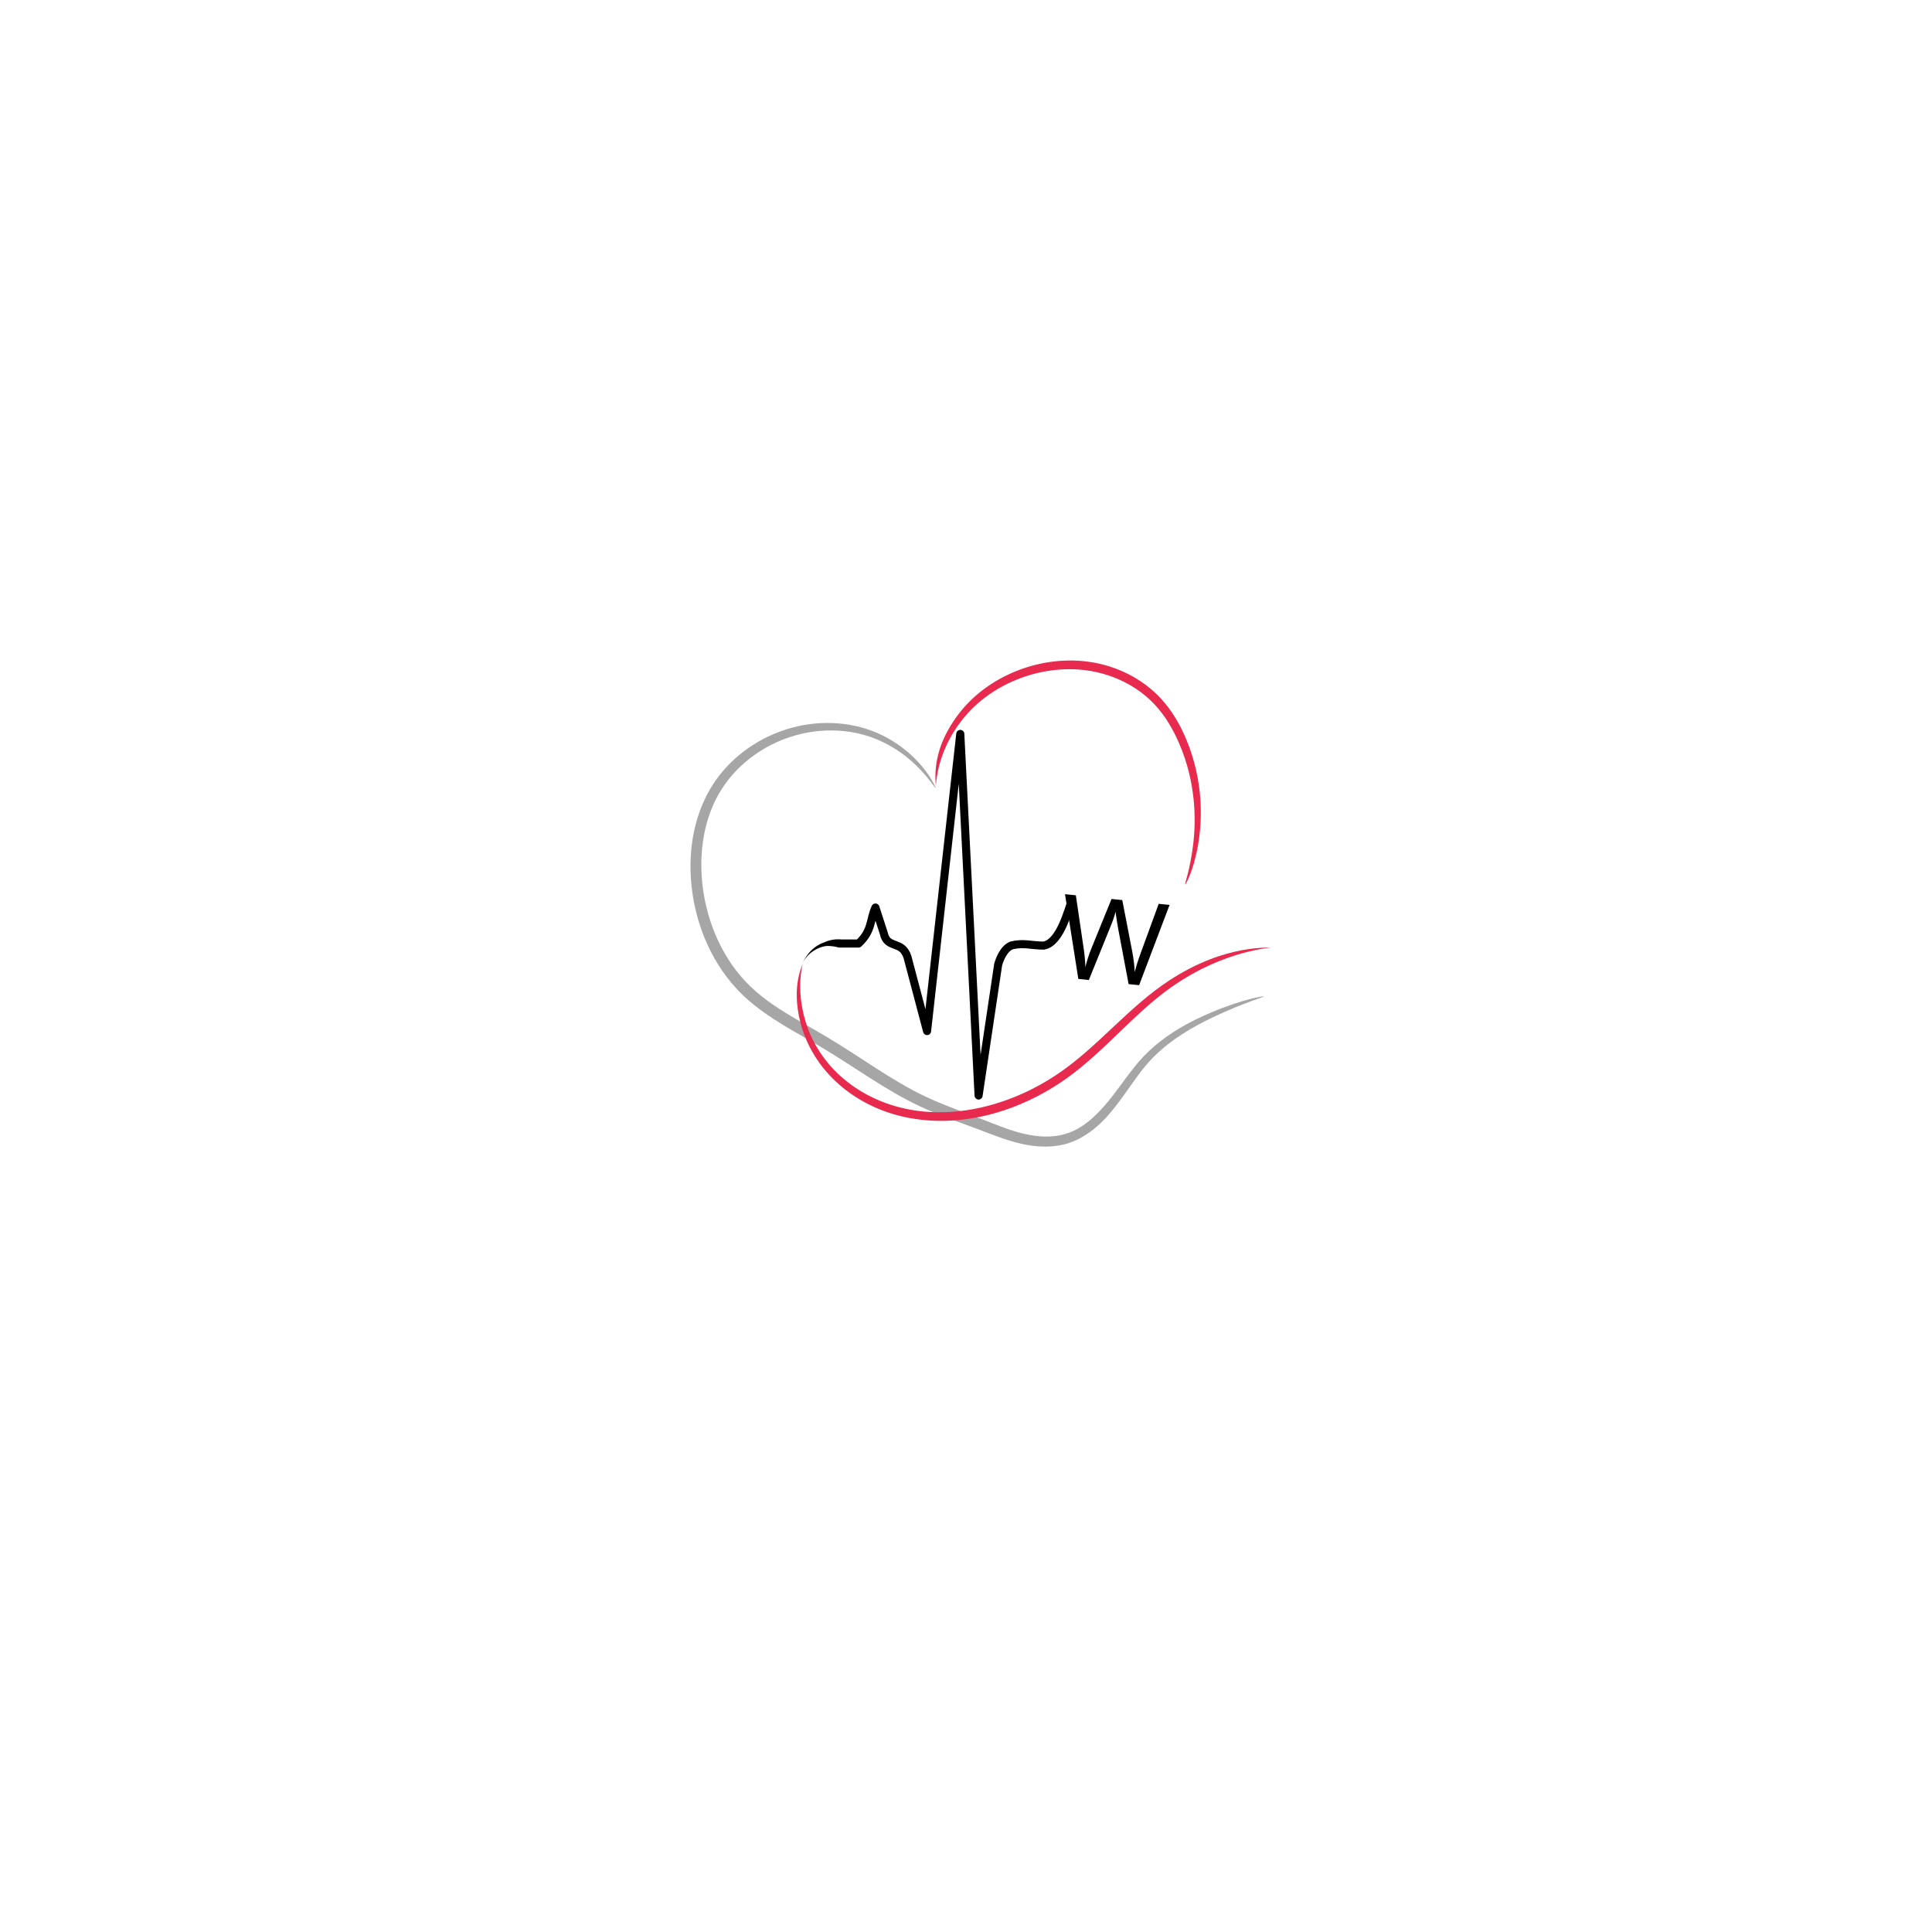
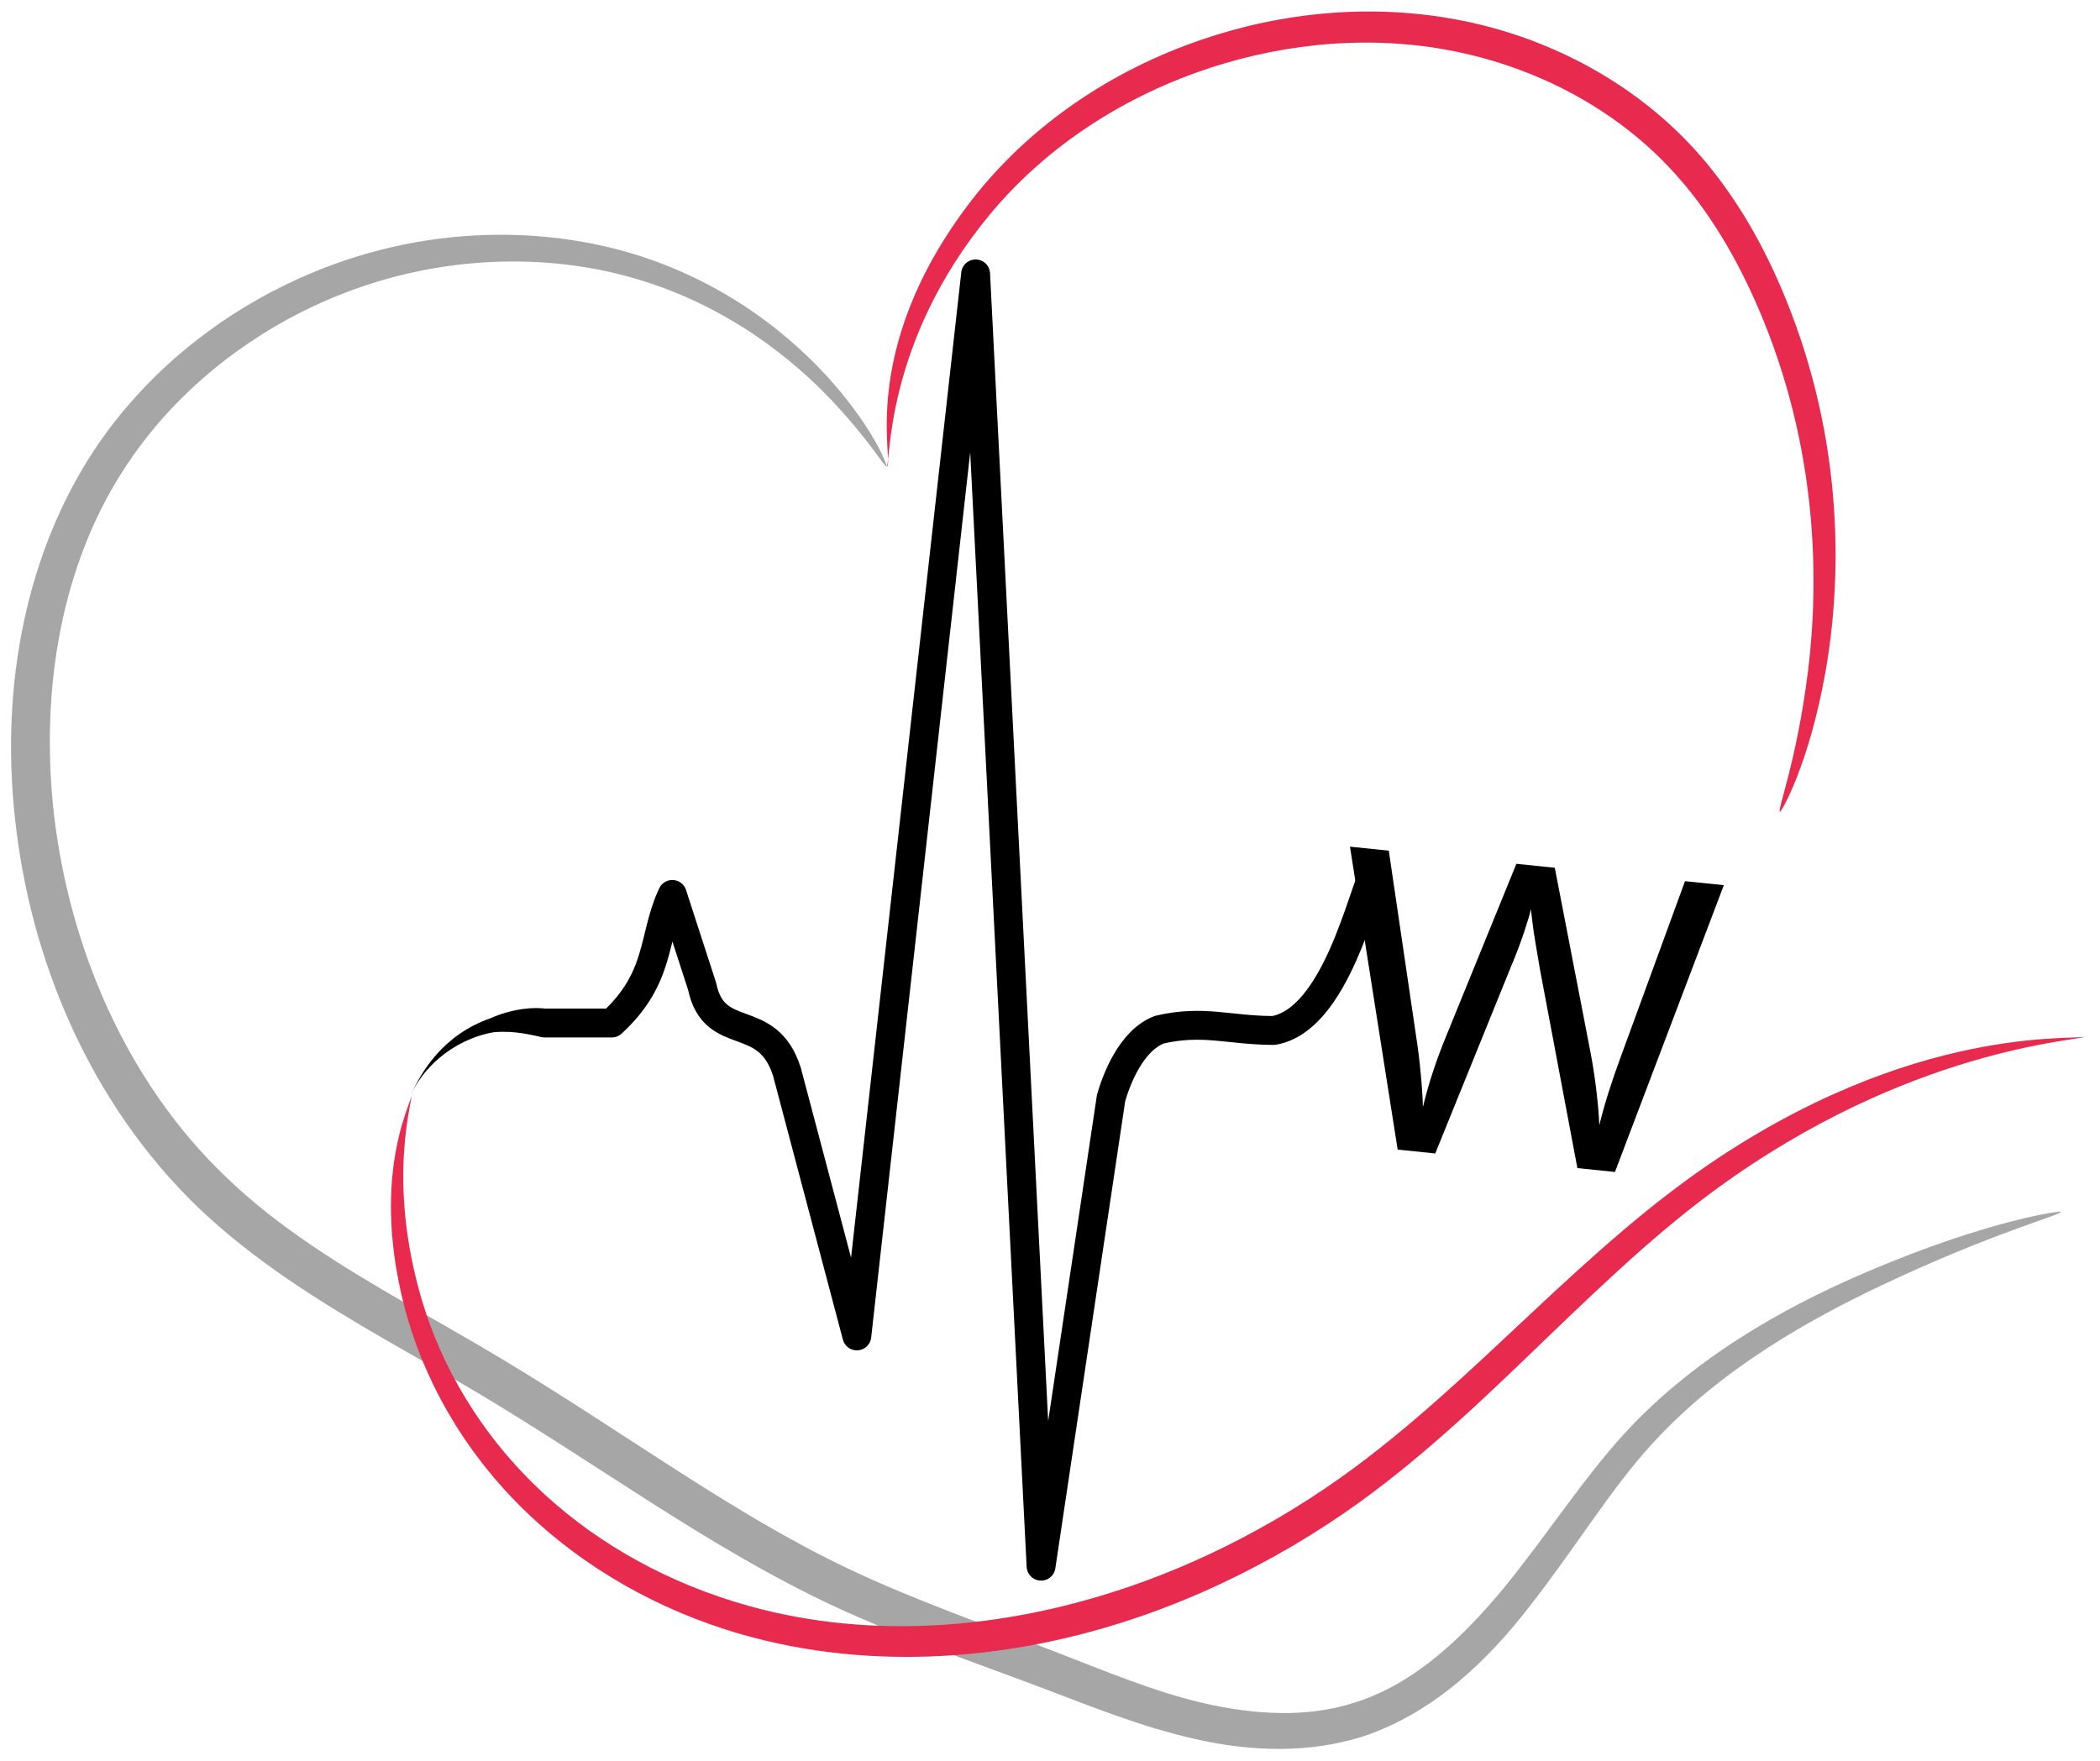
- <svg xmlns="http://www.w3.org/2000/svg" xmlns:ns1="http://www.openswatchbook.org/uri/2009/osb" xmlns:xlink="http://www.w3.org/1999/xlink" width="3000" height="3000" viewBox="0 0 774 774.151" version="1.1" id="svg4">
+ <svg xmlns="http://www.w3.org/2000/svg" xmlns:ns1="http://www.openswatchbook.org/uri/2009/osb" xmlns:xlink="http://www.w3.org/1999/xlink" width="912.103" height="764.826" viewBox="0 0 235.323 197.364" version="1.1" id="svg4">
  <defs id="defs8">
    <linearGradient id="linearGradient6927">
      <stop style="stop-color:#000000;stop-opacity:1;" offset="0" id="stop6923" />
      <stop style="stop-color:#000000;stop-opacity:0;" offset="1" id="stop6925" />
    </linearGradient>
    <linearGradient id="linearGradient6498" ns1:paint="solid">
      <stop style="stop-color:#00f89a;stop-opacity:1;" offset="0" id="stop6496" />
    </linearGradient>
    <linearGradient id="linearGradient6206" ns1:paint="solid">
      <stop style="stop-color:#ff0000;stop-opacity:1;" offset="0" id="stop6204" />
    </linearGradient>
    <linearGradient id="linearGradient6098" ns1:paint="solid">
      <stop style="stop-color:#e72a4e;stop-opacity:1;" offset="0" id="stop6096" />
    </linearGradient>
    <linearGradient id="linearGradient6080" ns1:paint="solid">
      <stop style="stop-color:#000000;stop-opacity:1;" offset="0" id="stop6078" />
    </linearGradient>
    <linearGradient xlink:href="#linearGradient6927" id="linearGradient6929" x1="447.732" y1="427.871" x2="701.105" y2="427.871" gradientUnits="userSpaceOnUse" />
  </defs>
-   <path style="fill:#a6a6a6;fill-opacity:1;stroke:none;stroke-width:0.258px;stroke-linecap:butt;stroke-linejoin:miter;stroke-opacity:1" d="m 374.73,315.673 c -0.207,0.119 -1.877,-2.882 -6.132,-7.387 -4.081,-4.321 -11.492,-10.658 -22.288,-13.751 -10.335,-2.976 -24.15,-2.816 -37.42,3.955 -7.43,3.801 -14.619,9.677 -19.672,17.546 0,0 -1e-5,1e-5 -1e-5,1e-5 -6.832,10.544 -9.419,24.339 -7.806,38.647 1.701,14.574 7.898,29.84 19.404,40.767 5.779,5.555 12.714,9.819 20.143,14.106 3.545,2.046 7.039,4.007 10.542,6.112 13.661,8.172 25.907,17.392 38.908,23.561 7.397,3.528 15.726,6.414 23.15,9.3 5.855,2.266 11.116,4.488 16.685,5.785 5.806,1.332 11.583,1.627 16.707,0.012 6.994,-2.075 12.643,-7.679 17.069,-13.053 5.058,-6.227 9.232,-12.827 14.252,-18.085 8.573,-8.921 19.318,-14.247 26.689,-17.369 13.304,-5.65 21.36,-6.723 21.396,-6.592 0.097,0.355 -7.751,2.357 -20.554,8.461 -7.092,3.391 -17.452,8.953 -25.297,17.589 -4.644,5.076 -8.571,11.633 -13.717,18.204 -4.454,5.764 -10.54,11.867 -18.661,14.57 -6,1.901 -12.508,1.729 -18.807,0.289 -6.018,-1.357 -11.51,-3.588 -17.305,-5.788 -7.357,-2.781 -15.783,-5.638 -23.526,-9.262 -13.558,-6.377 -26.007,-15.646 -39.375,-23.631 -3.41,-2.027 -6.944,-4.002 -10.495,-6.056 -7.502,-4.339 -14.731,-8.844 -21.001,-14.81 -12.387,-11.917 -18.923,-28.15 -20.571,-43.623 -1.673,-15.173 1.347,-29.897 8.849,-41.302 0,0 0,-10e-6 10e-6,-10e-6 5.619,-8.471 13.41,-14.641 21.413,-18.541 14.285,-6.981 28.933,-6.732 39.752,-3.262 11.303,3.64 18.687,10.594 22.565,15.315 4.074,4.96 5.188,8.245 5.102,8.294 z" id="path8465" />
-   <path style="fill:#e72a4e;fill-opacity:1;stroke:none;stroke-width:0.258px;stroke-linecap:butt;stroke-linejoin:miter;stroke-opacity:1" d="m 321.479,386.015 c 0.378,0.098 -2.981,9.254 1.212,23.266 0,0 0,10e-6 0,10e-6 2.104,7.045 6.442,15.025 13.918,21.819 5.951,5.41 13.708,9.842 22.791,12.347 0,0 0,0 0,0 13.617,3.777 29.248,2.775 44.662,-2.954 2.217,-0.824 4.383,-1.73 6.491,-2.707 5.408,-2.516 10.465,-5.48 15.115,-8.787 7.592,-5.389 14.676,-12.177 20.894,-17.998 7.654,-7.18 14.111,-12.995 21.542,-17.907 0,0 10e-6,0 10e-6,0 23.551,-15.544 41.357,-12.868 41.284,-13.596 0.054,0.537 -18.234,0.845 -39.77,15.83 0,10e-6 -1e-5,10e-6 -1e-5,10e-6 -7.125,4.95 -13.269,10.721 -20.843,18.003 -6.133,5.909 -13.234,12.837 -21.083,18.497 -4.803,3.457 -10.035,6.551 -15.641,9.17 -2.187,1.026 -4.439,1.975 -6.745,2.835 -16.039,5.983 -32.448,6.882 -46.798,2.782 0,0 0,-10e-6 0,-10e-6 -9.561,-2.747 -17.669,-7.575 -23.844,-13.417 -7.758,-7.341 -12.065,-15.898 -13.986,-23.357 0,0 0,0 0,-10e-6 -4.005,-15.591 1.341,-23.685 0.801,-23.825 z m 153.375,-31.625 c -0.336,-0.129 1.922,-5.772 3.16,-15.865 1.224,-9.979 1.148,-24.914 -5.539,-40.506 -2.355,-5.473 -5.519,-11.085 -9.912,-15.755 -4.479,-4.792 -10.282,-8.608 -16.889,-11.064 -2.705,-1.006 -5.473,-1.756 -8.245,-2.256 -9.82,-1.77 -19.626,-0.431 -27.996,2.572 -10.073,3.63 -17.857,9.521 -23.148,15.929 0,0 0,0 0,0 -11.987,14.489 -11.045,28.239 -11.556,28.227 1.049,0.024 -3.582,-12.857 9.529,-29.845 0,0 0,-10e-6 0,-10e-6 5.368,-6.942 13.449,-13.402 24.044,-17.383 8.803,-3.32 19.193,-4.829 29.745,-2.98 2.982,0.522 5.957,1.322 8.866,2.404 7.106,2.644 13.345,6.799 18.189,12.035 4.713,5.125 8.007,11.1 10.359,16.864 6.722,16.422 6.292,31.896 4.481,42.047 -1.846,10.349 -4.942,15.63 -5.089,15.574 z" id="path8471" />
-   <path style="fill:none;stroke:#000000;stroke-width:3.236;stroke-linecap:round;stroke-linejoin:round;stroke-miterlimit:4;stroke-dasharray:none;stroke-opacity:1" d="m 336.417,378.068 h 7.519 c 5.598,-5.16 4.519,-9.614 6.777,-14.417 l 3.335,10.281 c 1.372,6.584 7.308,2.616 9.518,9.621 l 7.831,29.593 13.314,-119.062 7.334,144.88 7.847,-52.492 c 0.542,-1.89 2.17,-6.418 5.414,-7.659 4.934,-1.147 7.77,0.078 12.81,0.089 6.981,-1.215 9.927,-15.351 11.301,-17.738" id="path4601-7" />
-   <path style="fill:#000000;fill-rule:nonzero;stroke:none;stroke-width:0.258px;stroke-linecap:butt;stroke-linejoin:miter;stroke-opacity:1" d="m 321.479,386.015 c 0.51,-1.146 1.503,-2.671 3.153,-4.058 1.655,-1.392 3.759,-2.458 6.089,-2.862 2.485,-0.203 4.22,0.344 5.418,0.555 0,0 0.278,-1.582 0.278,-1.582 0,0 0.278,-1.582 0.278,-1.582 -1.456,-0.256 -3.909,-0.041 -6.386,1.056 -5.344,1.865 -7.785,6.123 -8.831,8.473 z" id="path8510" />
-   <text xml:space="preserve" style="font-style:normal;font-variant:normal;font-weight:normal;font-stretch:normal;font-size:46.552px;line-height:1.25;font-family:'Segoe Script';-inkscape-font-specification:'Segoe Script, Normal';font-variant-ligatures:normal;font-variant-caps:normal;font-variant-numeric:normal;font-feature-settings:normal;text-align:start;letter-spacing:0px;word-spacing:0px;writing-mode:lr-tb;text-anchor:start;fill:#000000;fill-opacity:1;stroke:none;stroke-width:0.258;stroke-linecap:butt;stroke-miterlimit:4;stroke-dasharray:none;stroke-opacity:1;paint-order:normal" x="460.567" y="345.933" id="text871-7-5" transform="rotate(5.880568)">
-     <tspan id="tspan9395" x="460.567" y="345.933">W</tspan>
+   <path style="fill:#a6a6a6;fill-opacity:1;stroke:none;stroke-width:0.258px;stroke-linecap:butt;stroke-linejoin:miter;stroke-opacity:1" d="M 99.345,52.298 C 99.137,52.416 97.468,49.416 93.213,44.91 89.131,40.589 81.721,34.252 70.925,31.159 60.59,28.183 46.775,28.344 33.504,35.114 26.075,38.915 18.885,44.791 13.833,52.661 c 3e-6,3e-6 -7e-6,1.2e-5 -7e-6,1.2e-5 C 7.001,63.205 4.414,77 6.026,91.308 7.727,105.882 13.925,121.147 25.43,132.074 c 5.779,5.555 12.714,9.819 20.143,14.106 3.545,2.046 7.039,4.007 10.542,6.112 13.661,8.172 25.907,17.392 38.908,23.561 7.397,3.528 15.726,6.414 23.15,9.3 5.855,2.266 11.116,4.488 16.685,5.785 5.806,1.332 11.583,1.627 16.707,0.012 6.994,-2.075 12.643,-7.679 17.069,-13.053 5.058,-6.227 9.232,-12.827 14.252,-18.085 8.573,-8.921 19.318,-14.247 26.689,-17.369 13.304,-5.65 21.36,-6.723 21.396,-6.592 0.097,0.355 -7.751,2.357 -20.554,8.461 -7.092,3.391 -17.452,8.953 -25.297,17.589 -4.644,5.076 -8.571,11.633 -13.717,18.204 -4.454,5.764 -10.54,11.867 -18.661,14.57 -6,1.901 -12.508,1.729 -18.807,0.289 -6.018,-1.357 -11.51,-3.588 -17.305,-5.788 -7.357,-2.781 -15.783,-5.638 -23.526,-9.262 -13.558,-6.377 -26.007,-15.646 -39.375,-23.631 -3.41,-2.027 -6.944,-4.002 -10.495,-6.056 -7.502,-4.339 -14.731,-8.844 -21.001,-14.81 C 9.847,123.5 3.311,107.267 1.663,91.794 -0.009,76.621 3.01,61.896 10.513,50.492 c 0,0 1.1e-5,-10e-6 1.1e-5,-10e-6 5.619,-8.471 13.41,-14.641 21.413,-18.541 14.285,-6.981 28.933,-6.732 39.752,-3.262 11.303,3.64 18.687,10.594 22.565,15.315 4.074,4.96 5.188,8.245 5.102,8.294 z" id="path8465" />
+   <path style="fill:#e72a4e;fill-opacity:1;stroke:none;stroke-width:0.258px;stroke-linecap:butt;stroke-linejoin:miter;stroke-opacity:1" d="m 46.094,122.64 c 0.378,0.098 -2.981,9.254 1.212,23.266 2e-6,0 2e-6,1e-5 2e-6,1e-5 2.104,7.045 6.442,15.025 13.918,21.819 5.951,5.41 13.708,9.842 22.791,12.347 10e-7,0 8e-6,0 8e-6,0 13.617,3.777 29.248,2.775 44.662,-2.954 2.217,-0.824 4.383,-1.73 6.491,-2.707 5.408,-2.516 10.465,-5.48 15.115,-8.787 7.592,-5.389 14.676,-12.177 20.894,-17.998 7.654,-7.18 14.111,-12.995 21.542,-17.907 0,0 10e-6,0 10e-6,0 23.551,-15.544 41.357,-12.868 41.284,-13.596 0.054,0.537 -18.234,0.845 -39.77,15.83 -1e-5,1e-5 -1e-5,1e-5 -1e-5,1e-5 -7.125,4.95 -13.269,10.721 -20.843,18.003 -6.133,5.909 -13.234,12.837 -21.083,18.497 -4.803,3.457 -10.035,6.551 -15.641,9.17 -2.187,1.026 -4.439,1.975 -6.745,2.835 -16.039,5.983 -32.448,6.882 -46.798,2.782 0,0 -8e-6,-10e-6 -8e-6,-10e-6 -9.561,-2.747 -17.669,-7.575 -23.844,-13.417 C 51.521,162.48 47.214,153.923 45.293,146.464 c 0,0 0,-1e-5 0,-1e-5 -4.005,-15.591 1.341,-23.685 0.801,-23.825 z M 199.469,91.015 c -0.336,-0.129 1.922,-5.772 3.16,-15.865 1.224,-9.979 1.148,-24.914 -5.539,-40.506 -2.355,-5.473 -5.519,-11.085 -9.912,-15.755 -4.479,-4.792 -10.282,-8.608 -16.889,-11.064 -2.705,-1.006 -5.473,-1.756 -8.245,-2.256 -9.82,-1.77 -19.626,-0.431 -27.996,2.572 -10.073,3.63 -17.857,9.521 -23.148,15.929 0,10e-7 0,3e-6 0,4e-6 -11.987,14.489 -11.045,28.239 -11.556,28.227 1.049,0.024 -3.582,-12.857 9.529,-29.845 0,-10e-7 0,-3e-6 0,-4e-6 5.368,-6.942 13.449,-13.402 24.044,-17.383 8.803,-3.32 19.193,-4.829 29.745,-2.98 2.982,0.522 5.957,1.322 8.866,2.404 7.106,2.644 13.345,6.799 18.189,12.035 4.713,5.125 8.007,11.1 10.359,16.864 6.722,16.422 6.292,31.896 4.481,42.047 -1.846,10.349 -4.942,15.63 -5.089,15.574 z" id="path8471" />
+   <path style="fill:none;stroke:#000000;stroke-width:3.236;stroke-linecap:round;stroke-linejoin:round;stroke-miterlimit:4;stroke-dasharray:none;stroke-opacity:1" d="m 61.032,114.692 h 7.519 c 5.598,-5.16 4.519,-9.614 6.777,-14.417 l 3.335,10.281 c 1.372,6.584 7.308,2.616 9.518,9.621 l 7.831,29.593 13.314,-119.062 7.334,144.88 7.847,-52.492 c 0.542,-1.89 2.17,-6.418 5.414,-7.659 4.934,-1.147 7.77,0.078 12.81,0.089 6.981,-1.215 9.927,-15.351 11.301,-17.738" id="path4601-7" />
+   <path style="fill:#000000;fill-rule:nonzero;stroke:none;stroke-width:0.258px;stroke-linecap:butt;stroke-linejoin:miter;stroke-opacity:1" d="m 46.094,122.64 c 0.51,-1.146 1.503,-2.671 3.153,-4.058 1.655,-1.392 3.759,-2.458 6.089,-2.862 2.485,-0.203 4.22,0.344 5.418,0.555 0,0 0.278,-1.582 0.278,-1.582 0,0 0.278,-1.582 0.278,-1.582 -1.456,-0.256 -3.909,-0.041 -6.386,1.056 -5.344,1.865 -7.785,6.123 -8.831,8.473 z" id="path8510" />
+   <text xml:space="preserve" style="font-style:normal;font-variant:normal;font-weight:normal;font-stretch:normal;font-size:46.552px;line-height:1.25;font-family:'Segoe Script';-inkscape-font-specification:'Segoe Script, Normal';font-variant-ligatures:normal;font-variant-caps:normal;font-variant-numeric:normal;font-feature-settings:normal;text-align:start;letter-spacing:0px;word-spacing:0px;writing-mode:lr-tb;text-anchor:start;fill:#000000;fill-opacity:1;stroke:none;stroke-width:0.258;stroke-linecap:butt;stroke-miterlimit:4;stroke-dasharray:none;stroke-opacity:1;paint-order:normal" x="159.647" y="112.158" id="text871-7-5" transform="rotate(5.880568)">
+     <tspan id="tspan9395" x="159.647" y="112.158">W</tspan>
  </text>
-   <g id="layer1" />
-   <g id="layer2" style="display:none">
+   <g id="layer1" transform="translate(-275.385,-263.3752)" />
+   <g id="layer2" style="display:none" transform="translate(-275.385,-263.3752)">
    <path style="fill:none;stroke:#000000;stroke-width:0.258px;stroke-linecap:butt;stroke-linejoin:miter;stroke-opacity:1" d="m 225.401,621.644 c 5.996,-5.057 11.631,-10.543 16.846,-16.402 6.197,-6.961 11.882,-14.523 19.335,-20.12 6.79,-5.1 14.821,-8.372 23.069,-10.389 8.248,-2.018 16.743,-2.825 25.219,-3.351 32.206,-2 64.657,-0.017 96.379,5.889" id="path8605" />
  </g>
-   <g id="layer3" style="display:inline" />
+   <g id="layer3" style="display:inline" transform="translate(-275.385,-263.3752)" />
</svg>
